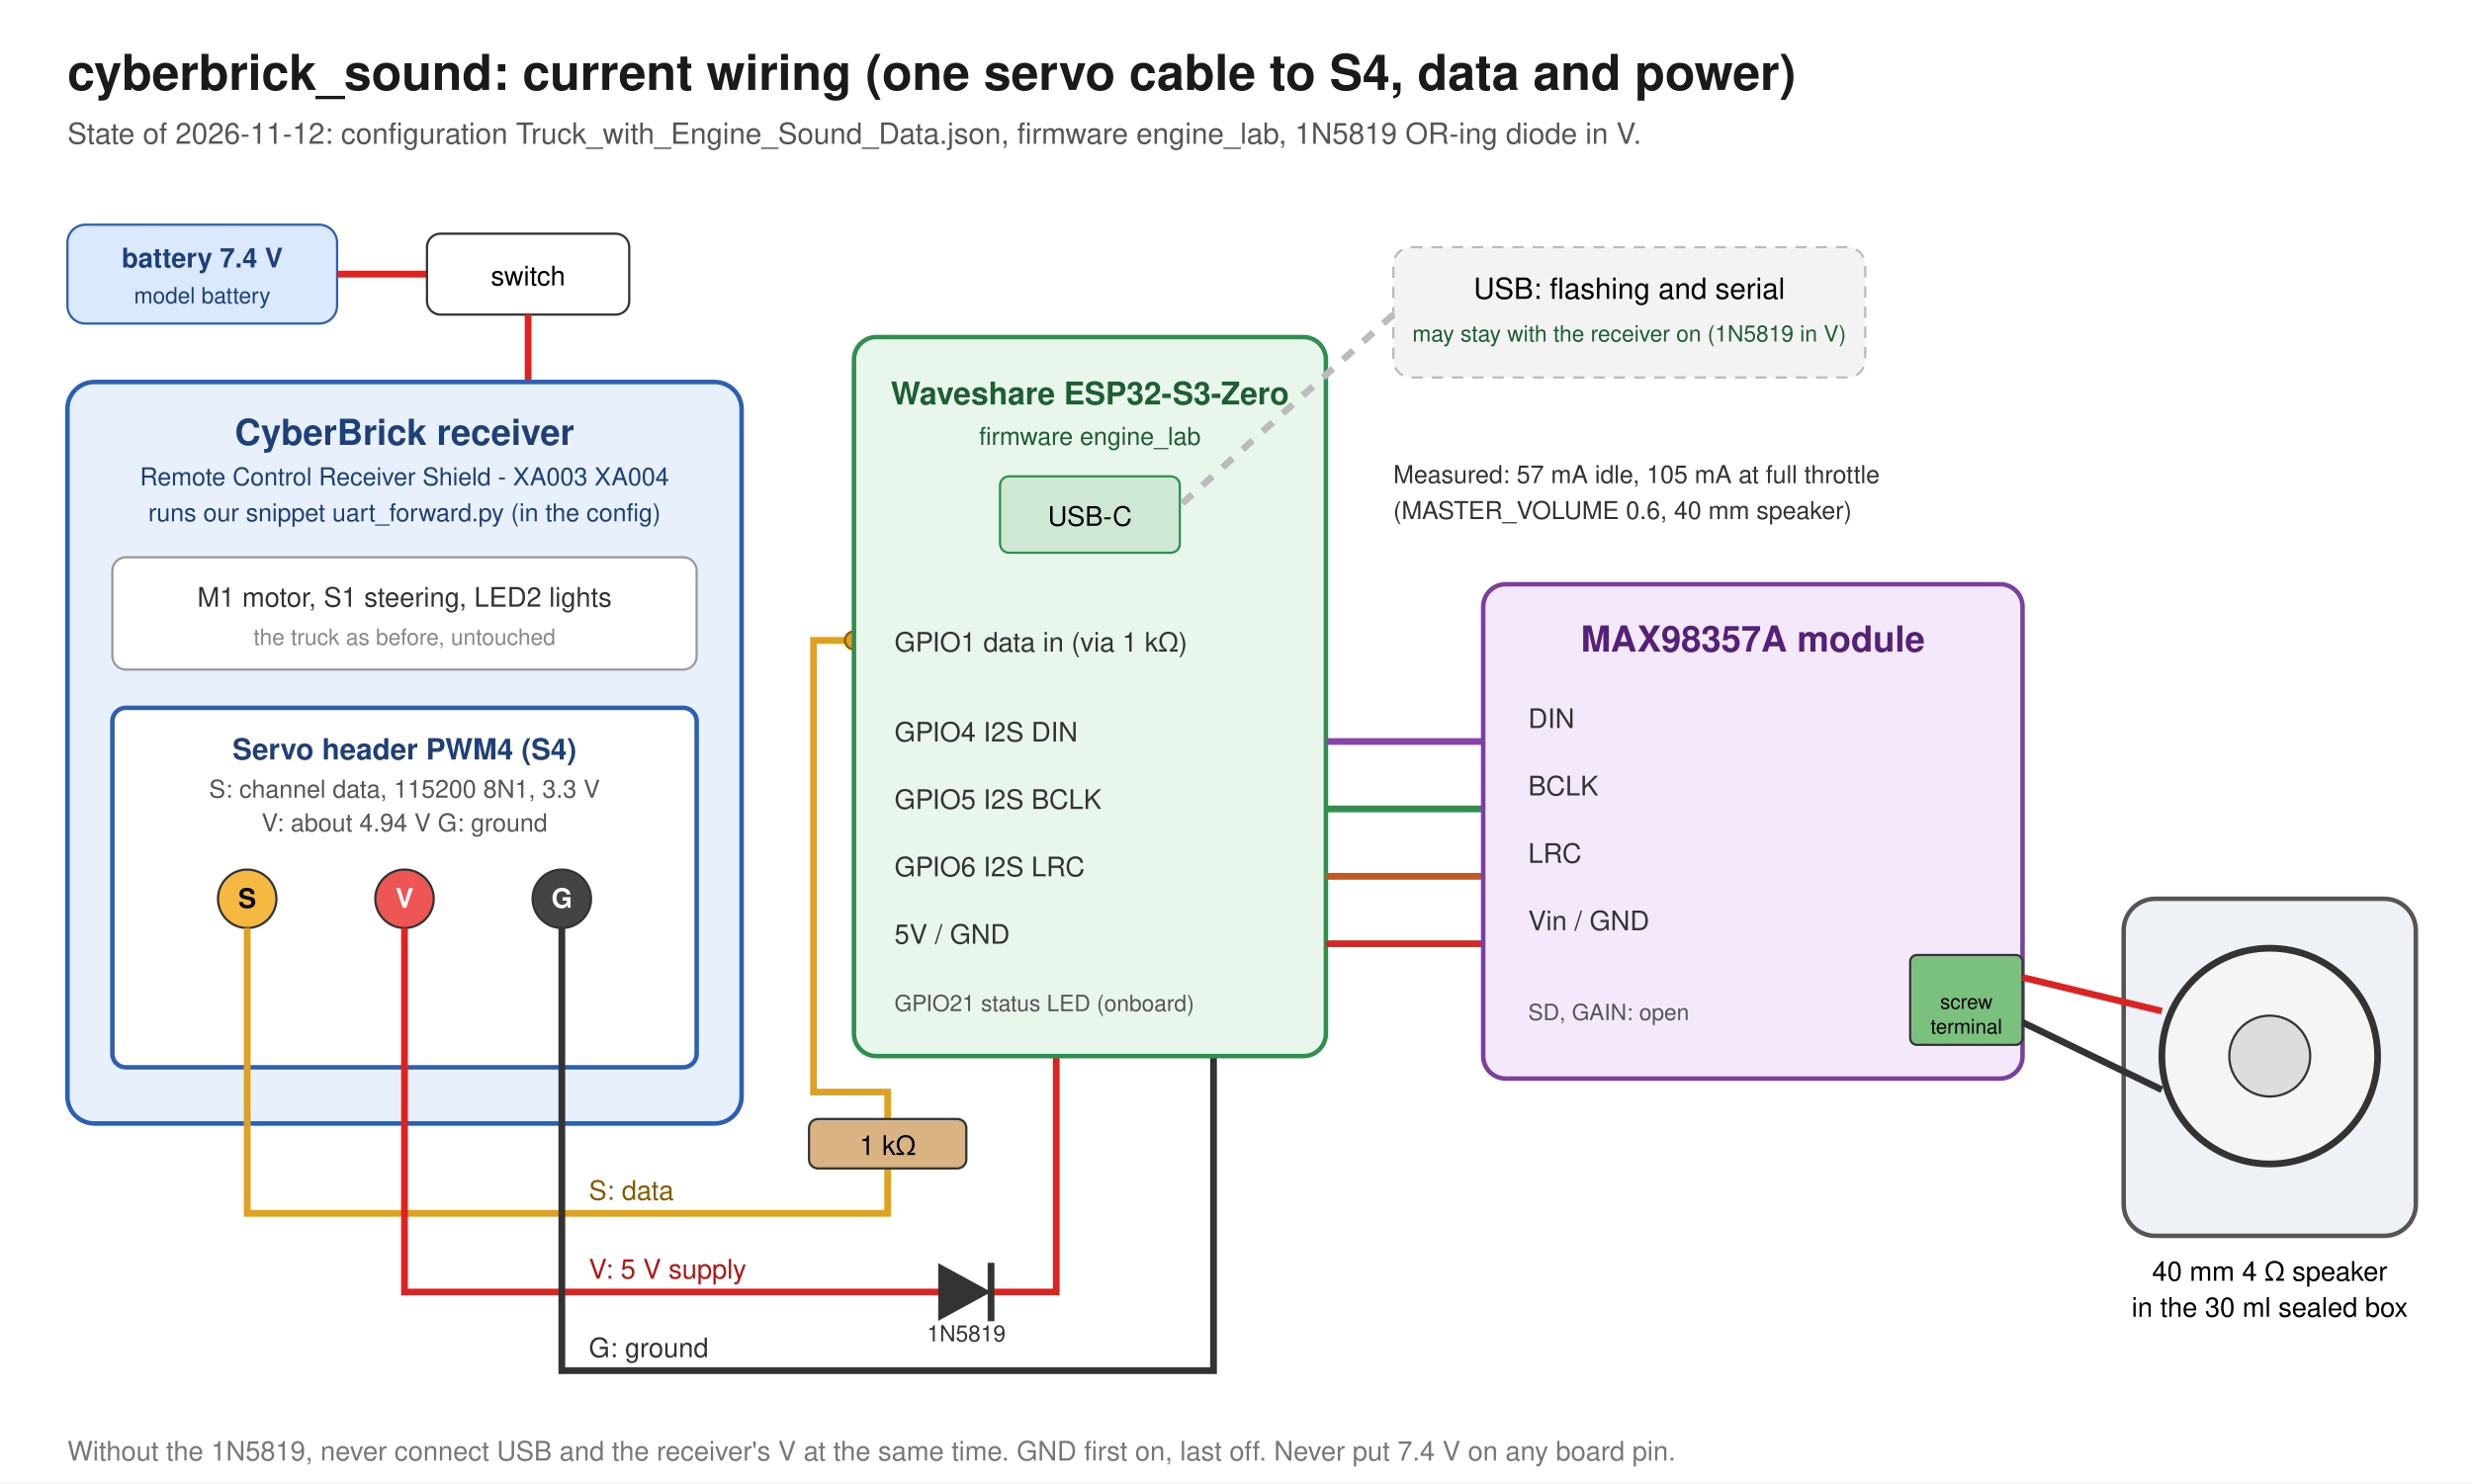
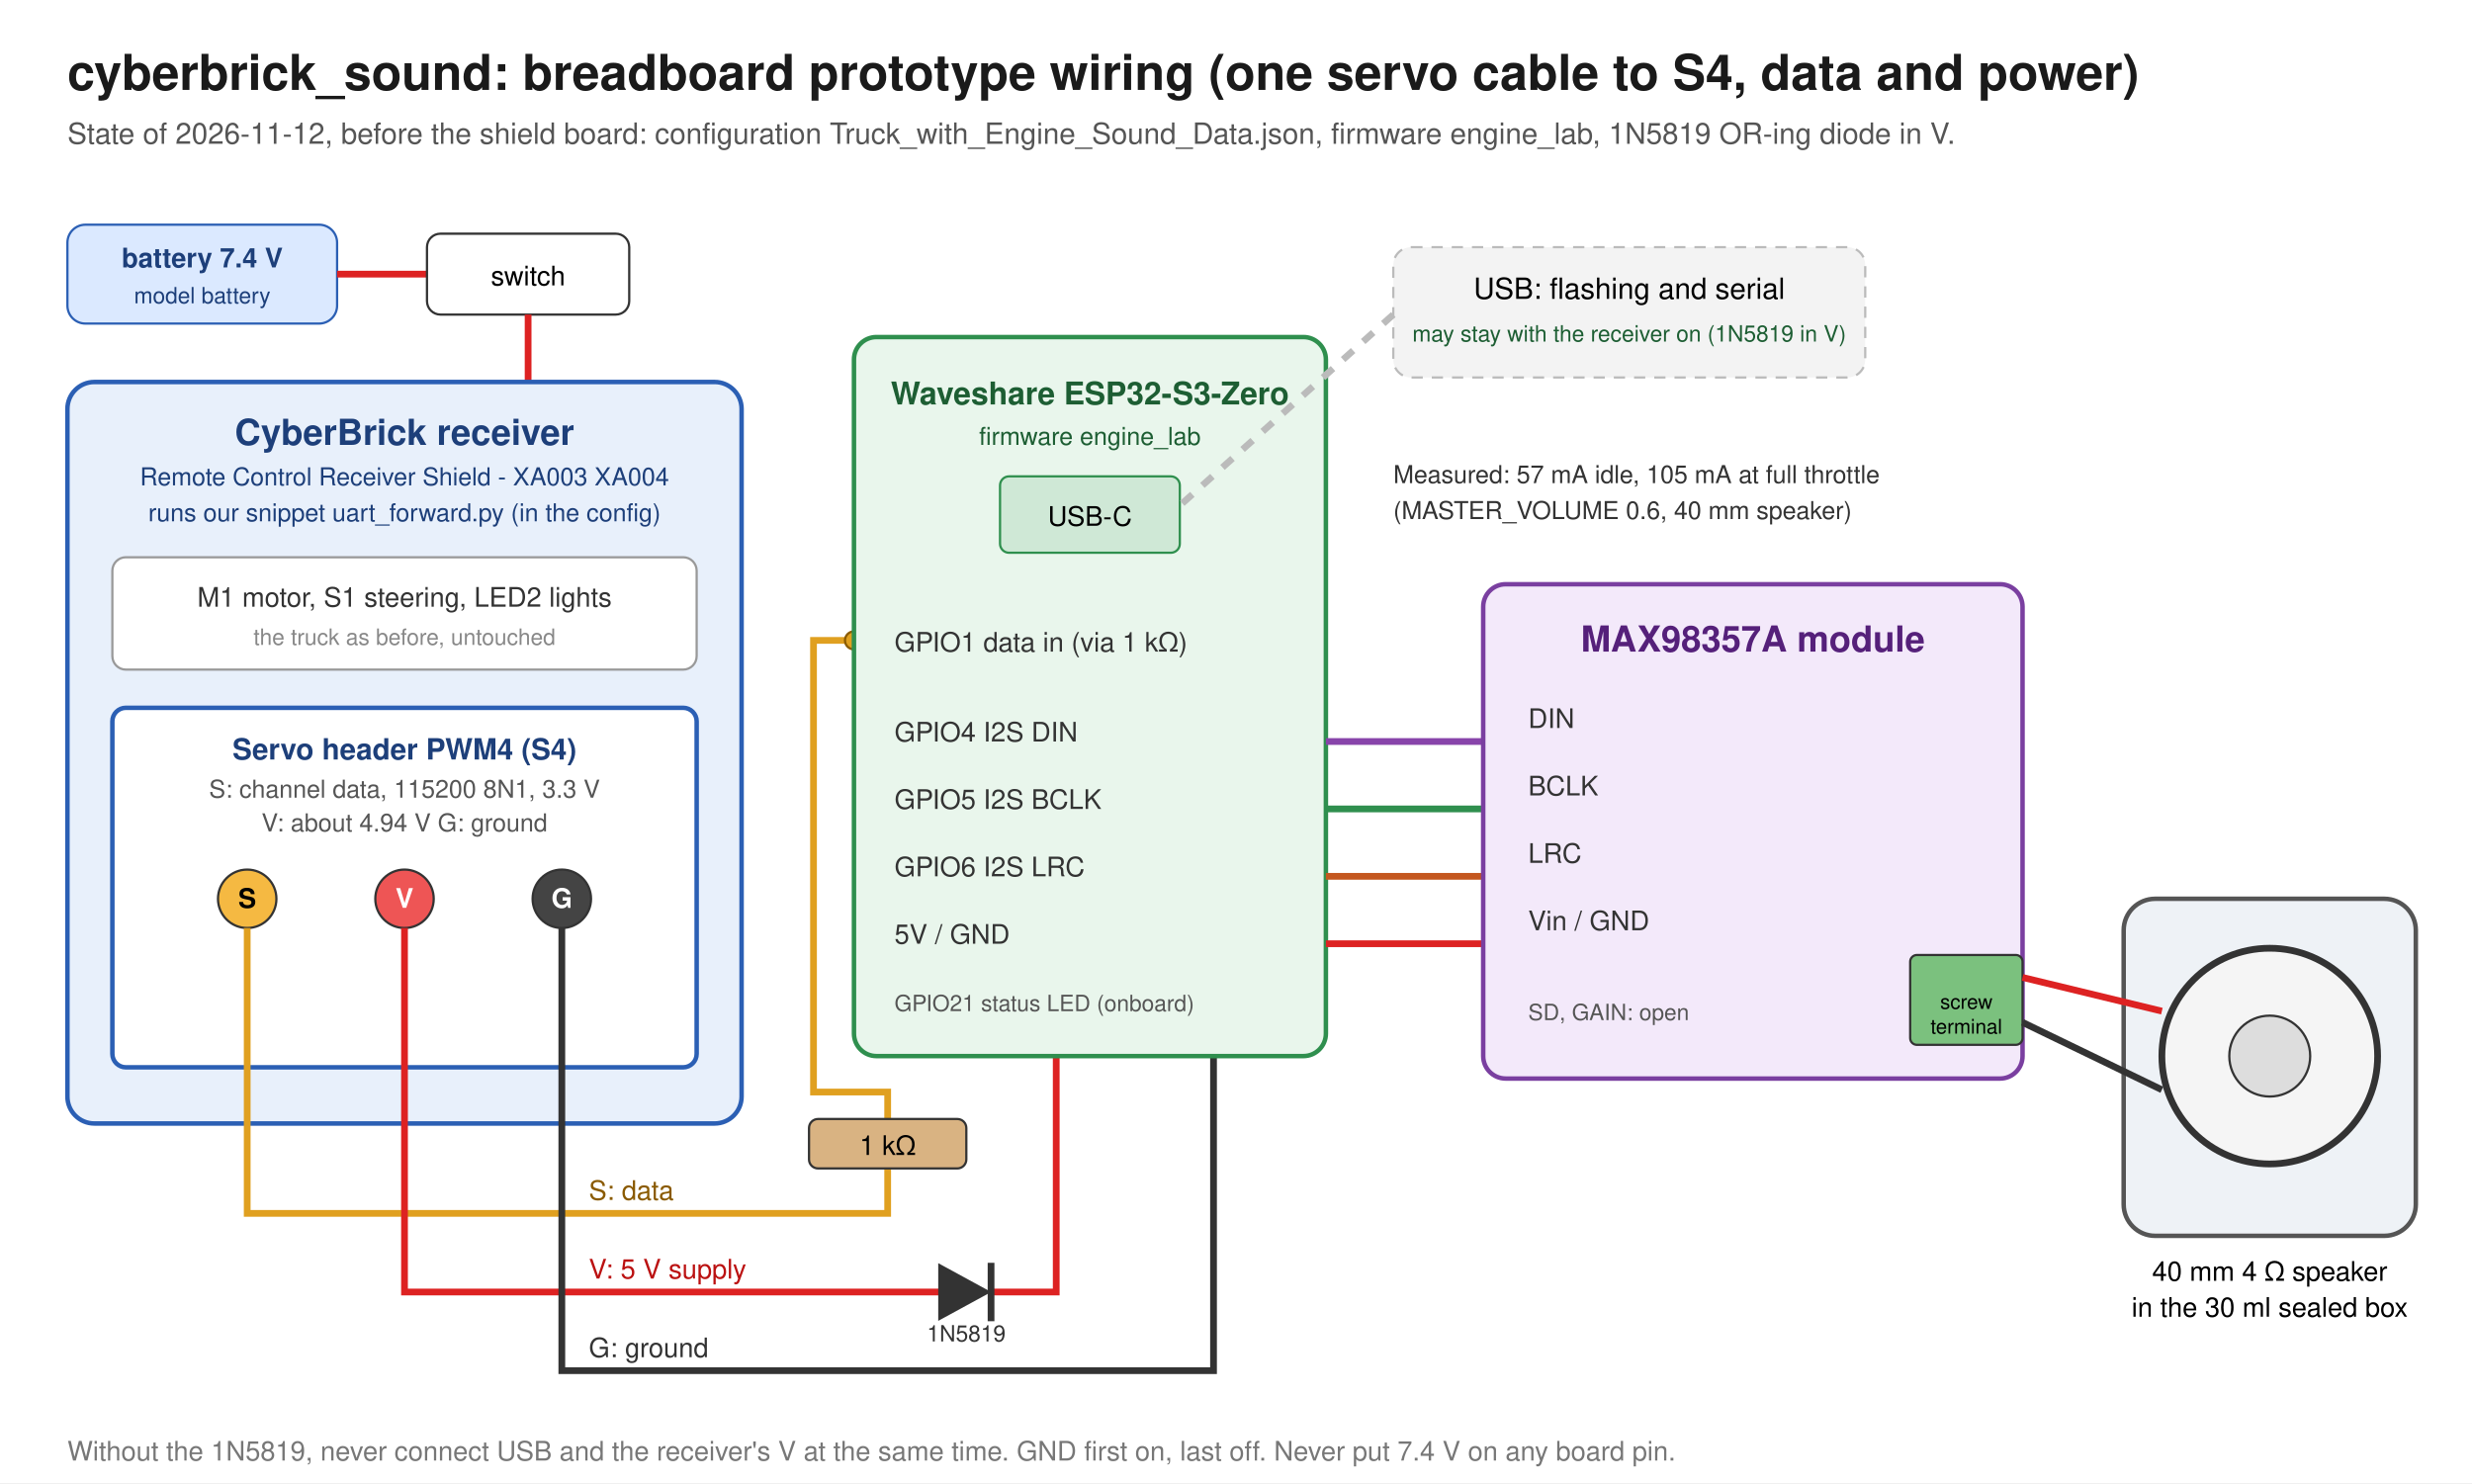
<svg xmlns="http://www.w3.org/2000/svg" viewBox="0 0 1100 660" font-family="Helvetica, Arial, sans-serif">
  <rect width="1100" height="660" fill="#ffffff" />
-   <text x="30" y="40" font-size="22" font-weight="bold" fill="#1a1a1a">cyberbrick_sound: current wiring (one servo cable to S4, data and power)</text>
-   <text x="30" y="64" font-size="13" fill="#555">State of 2026-11-12: configuration Truck_with_Engine_Sound_Data.json, firmware engine_lab, 1N5819 OR-ing diode in V.</text>
+   <text x="30" y="40" font-size="22" font-weight="bold" fill="#1a1a1a">cyberbrick_sound: breadboard prototype wiring (one servo cable to S4, data and power)</text>
+   <text x="30" y="64" font-size="13" fill="#555">State of 2026-11-12, before the shield board: configuration Truck_with_Engine_Sound_Data.json, firmware engine_lab, 1N5819 OR-ing diode in V.</text>
  <rect x="30" y="100" width="120" height="44" rx="8" fill="#dbe9ff" stroke="#2b5fb4" />
  <text x="90" y="119" font-size="12" font-weight="bold" text-anchor="middle" fill="#1d3f7a">battery 7.4 V</text>
  <text x="90" y="135" font-size="10" text-anchor="middle" fill="#1d3f7a">model battery</text>
  <path d="M150 122 L190 122" stroke="#d22" stroke-width="3" />
  <rect x="190" y="104" width="90" height="36" rx="6" fill="#fff" stroke="#333" />
  <text x="235" y="127" font-size="12" text-anchor="middle">switch</text>
  <path d="M235 140 L235 170" stroke="#d22" stroke-width="3" />
  <rect x="30" y="170" width="300" height="330" rx="12" fill="#e8f0fb" stroke="#2b5fb4" stroke-width="2" />
  <text x="180" y="198" font-size="16" font-weight="bold" text-anchor="middle" fill="#1d3f7a">CyberBrick receiver</text>
  <text x="180" y="216" font-size="11" text-anchor="middle" fill="#1d3f7a">Remote Control Receiver Shield - XA003 XA004</text>
  <text x="180" y="232" font-size="11" text-anchor="middle" fill="#1d3f7a">runs our snippet uart_forward.py (in the config)</text>
  <rect x="50" y="248" width="260" height="50" rx="6" fill="#ffffff" stroke="#999" />
  <text x="180" y="270" font-size="12" text-anchor="middle" fill="#333">M1 motor, S1 steering, LED2 lights</text>
  <text x="180" y="287" font-size="10" text-anchor="middle" fill="#888">the truck as before, untouched</text>
  <rect x="50" y="315" width="260" height="160" rx="6" fill="#ffffff" stroke="#2b5fb4" stroke-width="2" />
  <text x="180" y="338" font-size="13" font-weight="bold" text-anchor="middle" fill="#1d3f7a">Servo header PWM4 (S4)</text>
  <text x="180" y="355" font-size="11" text-anchor="middle" fill="#555">S: channel data, 115200 8N1, 3.3 V</text>
  <text x="180" y="370" font-size="11" text-anchor="middle" fill="#555">V: about 4.94 V   G: ground</text>
  <circle cx="110" cy="400" r="13" fill="#f5b942" stroke="#333" />
  <text x="110" y="404" font-size="12" text-anchor="middle" font-weight="bold">S</text>
  <circle cx="180" cy="400" r="13" fill="#e55" stroke="#333" />
  <text x="180" y="404" font-size="12" text-anchor="middle" font-weight="bold" fill="#fff">V</text>
  <circle cx="250" cy="400" r="13" fill="#444" stroke="#333" />
  <text x="250" y="404" font-size="12" text-anchor="middle" font-weight="bold" fill="#fff">G</text>
  <path d="M110 413 L110 540 L395 540 L395 520" fill="none" stroke="#e0a020" stroke-width="3" />
  <path d="M395 498 L395 486 L362 486 L362 285 L380 285" fill="none" stroke="#e0a020" stroke-width="3" />
  <circle cx="380" cy="285" r="4" fill="#e0a020" stroke="#8a5a00" />
  <path d="M180 413 L180 575 L418 575" fill="none" stroke="#d22" stroke-width="3" />
  <path d="M442 575 L470 575 L470 470" fill="none" stroke="#d22" stroke-width="3" />
  <path d="M418 563 L418 587 L440 575 Z" fill="#333" stroke="#333" stroke-width="1" />
  <path d="M441 562 L441 588" stroke="#333" stroke-width="3" />
  <text x="430" y="597" font-size="10" text-anchor="middle" fill="#333">1N5819</text>
  <path d="M250 413 L250 610 L540 610 L540 470" fill="none" stroke="#333" stroke-width="3" />
  <text x="262" y="534" font-size="12" fill="#8a5a00">S: data</text>
  <text x="262" y="569" font-size="12" fill="#b11">V: 5 V supply</text>
  <text x="262" y="604" font-size="12" fill="#333">G: ground</text>
  <rect x="360" y="498" width="70" height="22" rx="4" fill="#d9b382" stroke="#333" />
  <text x="395" y="514" font-size="12" text-anchor="middle">1 kΩ</text>
  <rect x="380" y="150" width="210" height="320" rx="10" fill="#e9f6ec" stroke="#2f8f4e" stroke-width="2" />
  <text x="485" y="180" font-size="14" font-weight="bold" text-anchor="middle" fill="#1d5e33">Waveshare ESP32-S3-Zero</text>
  <text x="485" y="198" font-size="11" text-anchor="middle" fill="#1d5e33">firmware engine_lab</text>
  <rect x="445" y="212" width="80" height="34" rx="4" fill="#cfe8d6" stroke="#2f8f4e" />
  <text x="485" y="234" font-size="12" text-anchor="middle">USB-C</text>
  <text x="398" y="290" font-size="12" fill="#333">GPIO1  data in (via 1 kΩ)</text>
  <text x="398" y="330" font-size="12" fill="#333">GPIO4  I2S DIN</text>
  <text x="398" y="360" font-size="12" fill="#333">GPIO5  I2S BCLK</text>
  <text x="398" y="390" font-size="12" fill="#333">GPIO6  I2S LRC</text>
  <text x="398" y="420" font-size="12" fill="#333">5V  /  GND</text>
  <text x="398" y="450" font-size="10" fill="#555">GPIO21 status LED (onboard)</text>
  <rect x="620" y="110" width="210" height="58" rx="8" fill="#f3f3f3" stroke="#bbb" stroke-dasharray="5 4" />
  <text x="725" y="133" font-size="13" text-anchor="middle">USB: flashing and serial</text>
  <text x="725" y="152" font-size="10" text-anchor="middle" fill="#1d5e33">may stay with the receiver on (1N5819 in V)</text>
  <path d="M620 140 L525 225" fill="none" stroke="#bbb" stroke-width="3" stroke-dasharray="6 6" />
  <path d="M590 330 L700 330" stroke="#8844aa" stroke-width="3" fill="none" />
  <path d="M590 360 L740 360" stroke="#2f8f4e" stroke-width="3" fill="none" />
  <path d="M590 390 L780 390" stroke="#c4571e" stroke-width="3" fill="none" />
  <path d="M590 420 L820 420" stroke="#d22" stroke-width="3" fill="none" />
  <rect x="660" y="260" width="240" height="220" rx="10" fill="#f3e9fa" stroke="#7a3fa0" stroke-width="2" />
  <text x="780" y="290" font-size="16" font-weight="bold" text-anchor="middle" fill="#55207a">MAX98357A module</text>
  <text x="680" y="324" font-size="12" fill="#333">DIN</text>
  <text x="680" y="354" font-size="12" fill="#333">BCLK</text>
  <text x="680" y="384" font-size="12" fill="#333">LRC</text>
  <text x="680" y="414" font-size="12" fill="#333">Vin / GND</text>
  <text x="680" y="454" font-size="10" fill="#555">SD, GAIN: open</text>
  <rect x="850" y="425" width="50" height="40" rx="3" fill="#7bc17e" stroke="#333" />
  <text x="875" y="449" font-size="9" text-anchor="middle">screw</text>
  <text x="875" y="460" font-size="9" text-anchor="middle">terminal</text>
  <rect x="945" y="400" width="130" height="150" rx="14" fill="#eef2f6" stroke="#555" stroke-width="2" />
  <circle cx="1010" cy="470" r="48" fill="#f5f5f5" stroke="#333" stroke-width="3" />
  <circle cx="1010" cy="470" r="18" fill="#ddd" stroke="#333" />
  <text x="1010" y="570" font-size="12" text-anchor="middle">40 mm 4 Ω speaker</text>
  <text x="1010" y="586" font-size="12" text-anchor="middle">in the 30 ml sealed box</text>
  <path d="M900 435 L962 450" stroke="#d22" stroke-width="3" fill="none" />
  <path d="M900 455 L962 485" stroke="#333" stroke-width="3" fill="none" />
  <text x="620" y="215" font-size="11" fill="#333">Measured: 57 mA idle, 105 mA at full throttle</text>
  <text x="620" y="231" font-size="11" fill="#333">(MASTER_VOLUME 0.6, 40 mm speaker)</text>
  <text x="30" y="650" font-size="12" fill="#777">Without the 1N5819, never connect USB and the receiver's V at the same time. GND first on, last off. Never put 7.4 V on any board pin.</text>
</svg>
